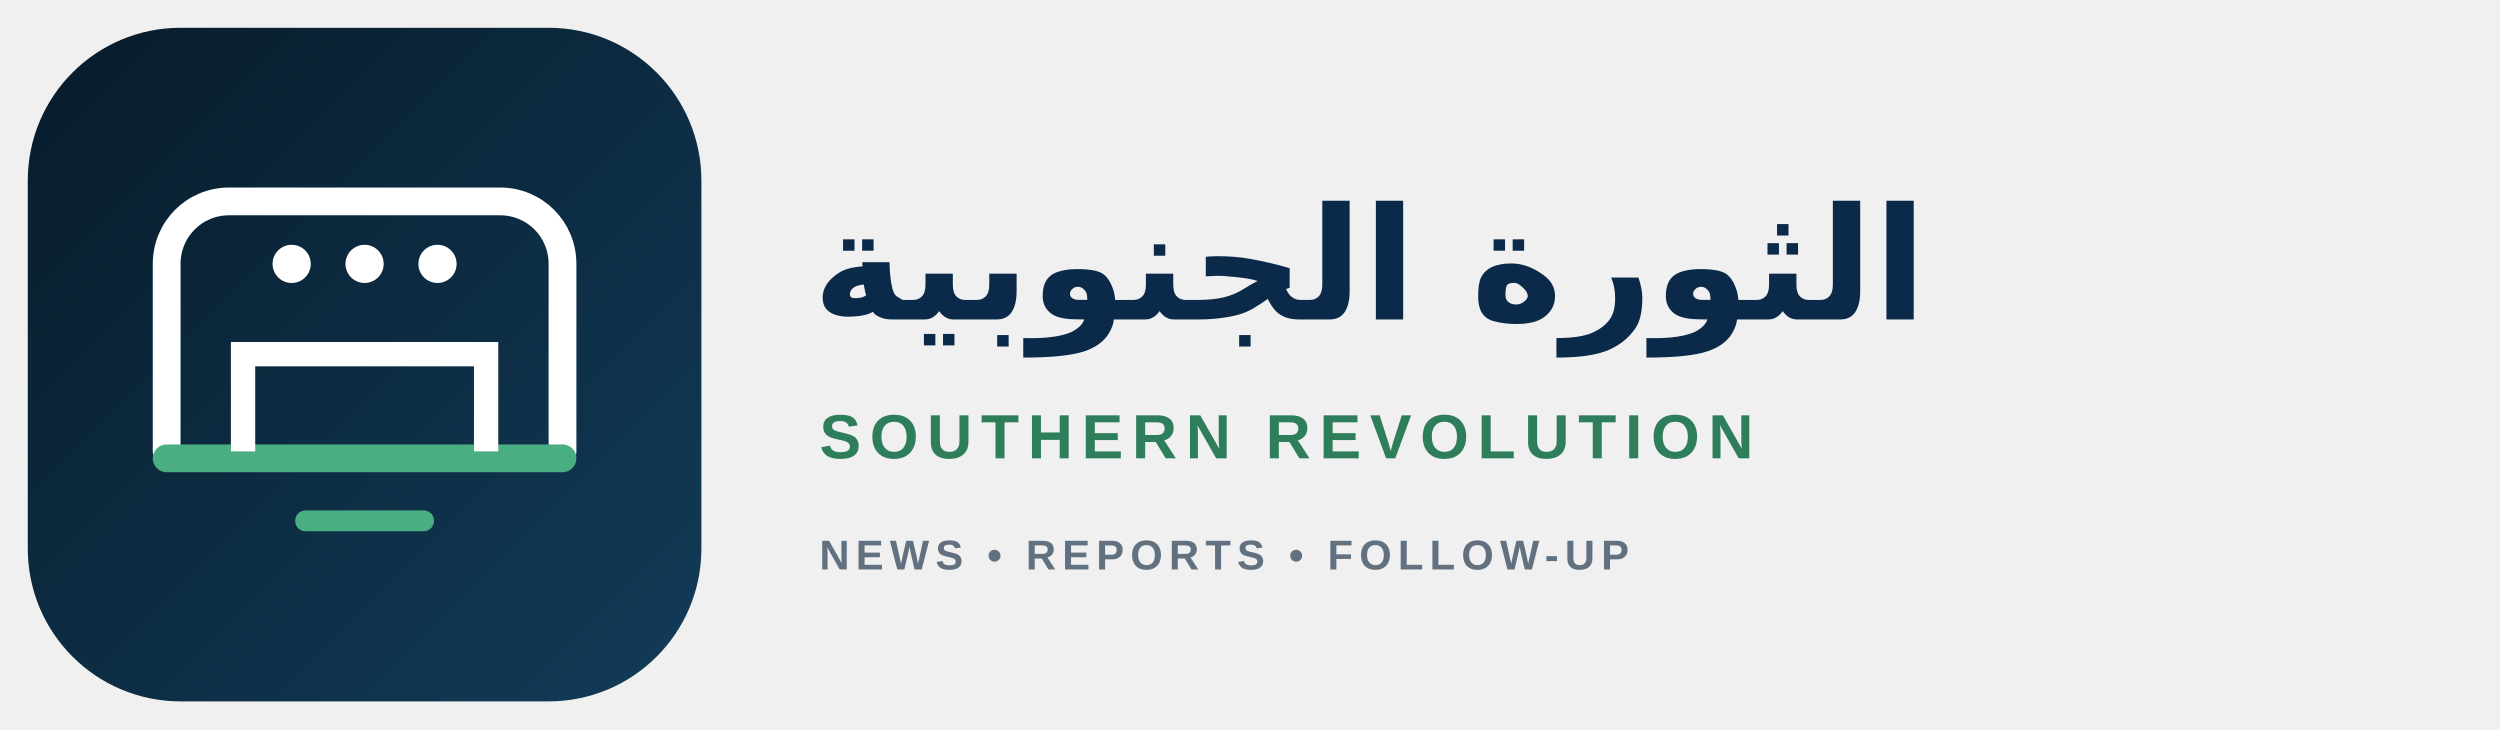
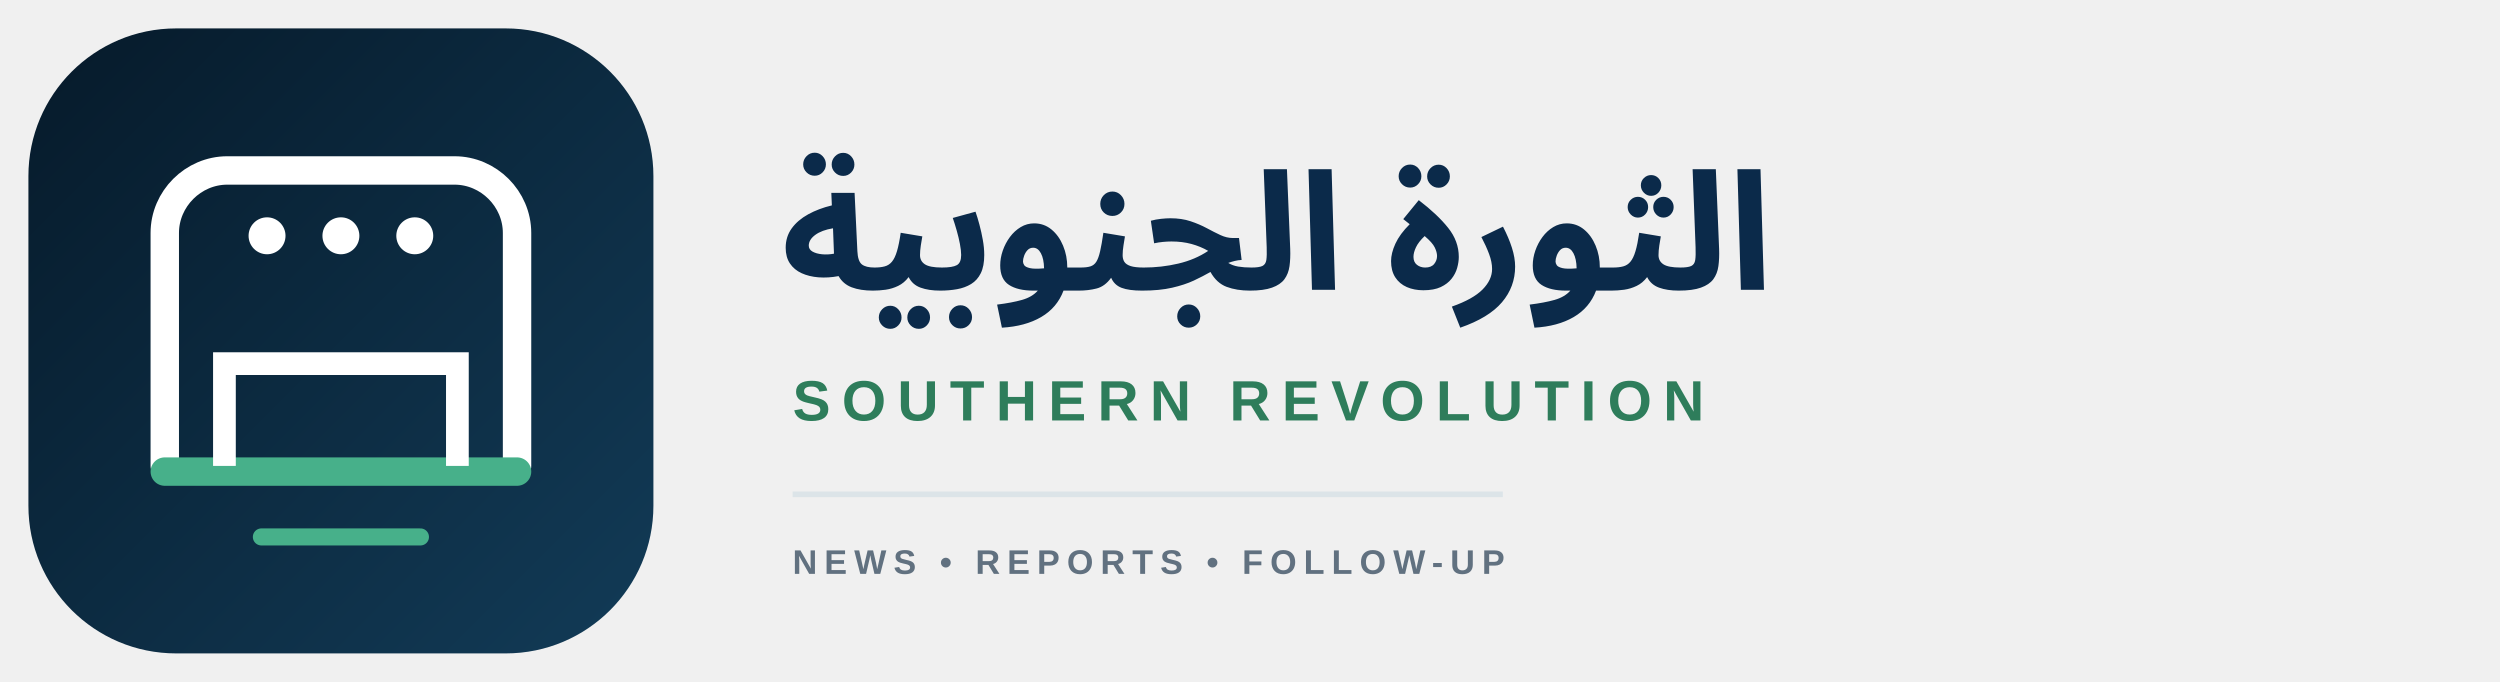
- <svg xmlns="http://www.w3.org/2000/svg" width="720" height="210" viewBox="0 0 720 210" role="img" aria-labelledby="title desc">
+ <svg xmlns="http://www.w3.org/2000/svg" width="880" height="240" viewBox="0 0 880 240" role="img">
  <defs>
-     <linearGradient id="bg" x1="0" y1="0" x2="1" y2="1">
-       <stop offset="0" stop-color="#071B2A" />
-       <stop offset="1" stop-color="#123C59" />
+     <linearGradient id="g" x1="0" y1="0" x2="1" y2="1">
+       <stop stop-color="#061A2A" />
+       <stop offset="1" stop-color="#123B57" />
    </linearGradient>
  </defs>
-   <rect x="8" y="8" width="194" height="194" rx="44" fill="url(#bg)" />
-   <path d="M48 130V76c0-10 8-18 18-18h78c10 0 18 8 18 18v54" fill="none" stroke="#fff" stroke-width="8" stroke-linecap="round" />
-   <path d="M48 132h114" stroke="#4AAE83" stroke-width="8" stroke-linecap="round" />
-   <path d="M70 130v-28h70v28" fill="none" stroke="#fff" stroke-width="7" />
-   <circle cx="84" cy="76" r="5.5" fill="#fff" />
-   <circle cx="105" cy="76" r="5.5" fill="#fff" />
-   <circle cx="126" cy="76" r="5.5" fill="#fff" />
-   <path d="M88 150h34" stroke="#4AAE83" stroke-width="6" stroke-linecap="round" />
-   <text x="234" y="92" font-family="Tahoma, Arial, sans-serif" font-size="45" font-weight="800" fill="#0B2A4A">الثورة الجنوبية</text>
-   <text x="236" y="132" font-family="Arial, sans-serif" font-size="18" font-weight="700" letter-spacing="2.5" fill="#2E7D5B">SOUTHERN REVOLUTION</text>
-   <text x="236" y="164" font-family="Arial, sans-serif" font-size="12" font-weight="600" letter-spacing="1.8" fill="#617180">NEWS • REPORTS • FOLLOW-UP</text>
+   <rect x="10" y="10" width="220" height="220" rx="52" fill="url(#g)" />
+   <path d="M58 164V82c0-12 10-22 22-22h80c12 0 22 10 22 22v82" fill="none" stroke="#fff" stroke-width="10" stroke-linecap="round" />
+   <path d="M58 166h124" stroke="#47B08A" stroke-width="10" stroke-linecap="round" />
+   <path d="M79 164v-36h82v36" fill="none" stroke="#fff" stroke-width="8" />
+   <circle cx="94" cy="83" r="6.5" fill="#fff" />
+   <circle cx="120" cy="83" r="6.5" fill="#fff" />
+   <circle cx="146" cy="83" r="6.5" fill="#fff" />
+   <path d="M92 189h56" stroke="#47B08A" stroke-width="6" stroke-linecap="round" />
+   <text x="275" y="102" font-family="IBM Plex Sans Arabic, Noto Sans Arabic, Arial, sans-serif" font-size="58" font-weight="800" fill="#0B2A4A">الثورة الجنوبية</text>
+   <text x="279" y="148" font-family="IBM Plex Sans, Arial, sans-serif" font-size="20" font-weight="700" letter-spacing="4" fill="#2E7D5B">SOUTHERN REVOLUTION</text>
+   <path d="M279 174h250" stroke="#DCE4E8" stroke-width="2" />
+   <text x="279" y="202" font-family="IBM Plex Sans, Arial, sans-serif" font-size="12" font-weight="600" letter-spacing="2.5" fill="#617180">NEWS • REPORTS • FOLLOW-UP</text>
</svg>
